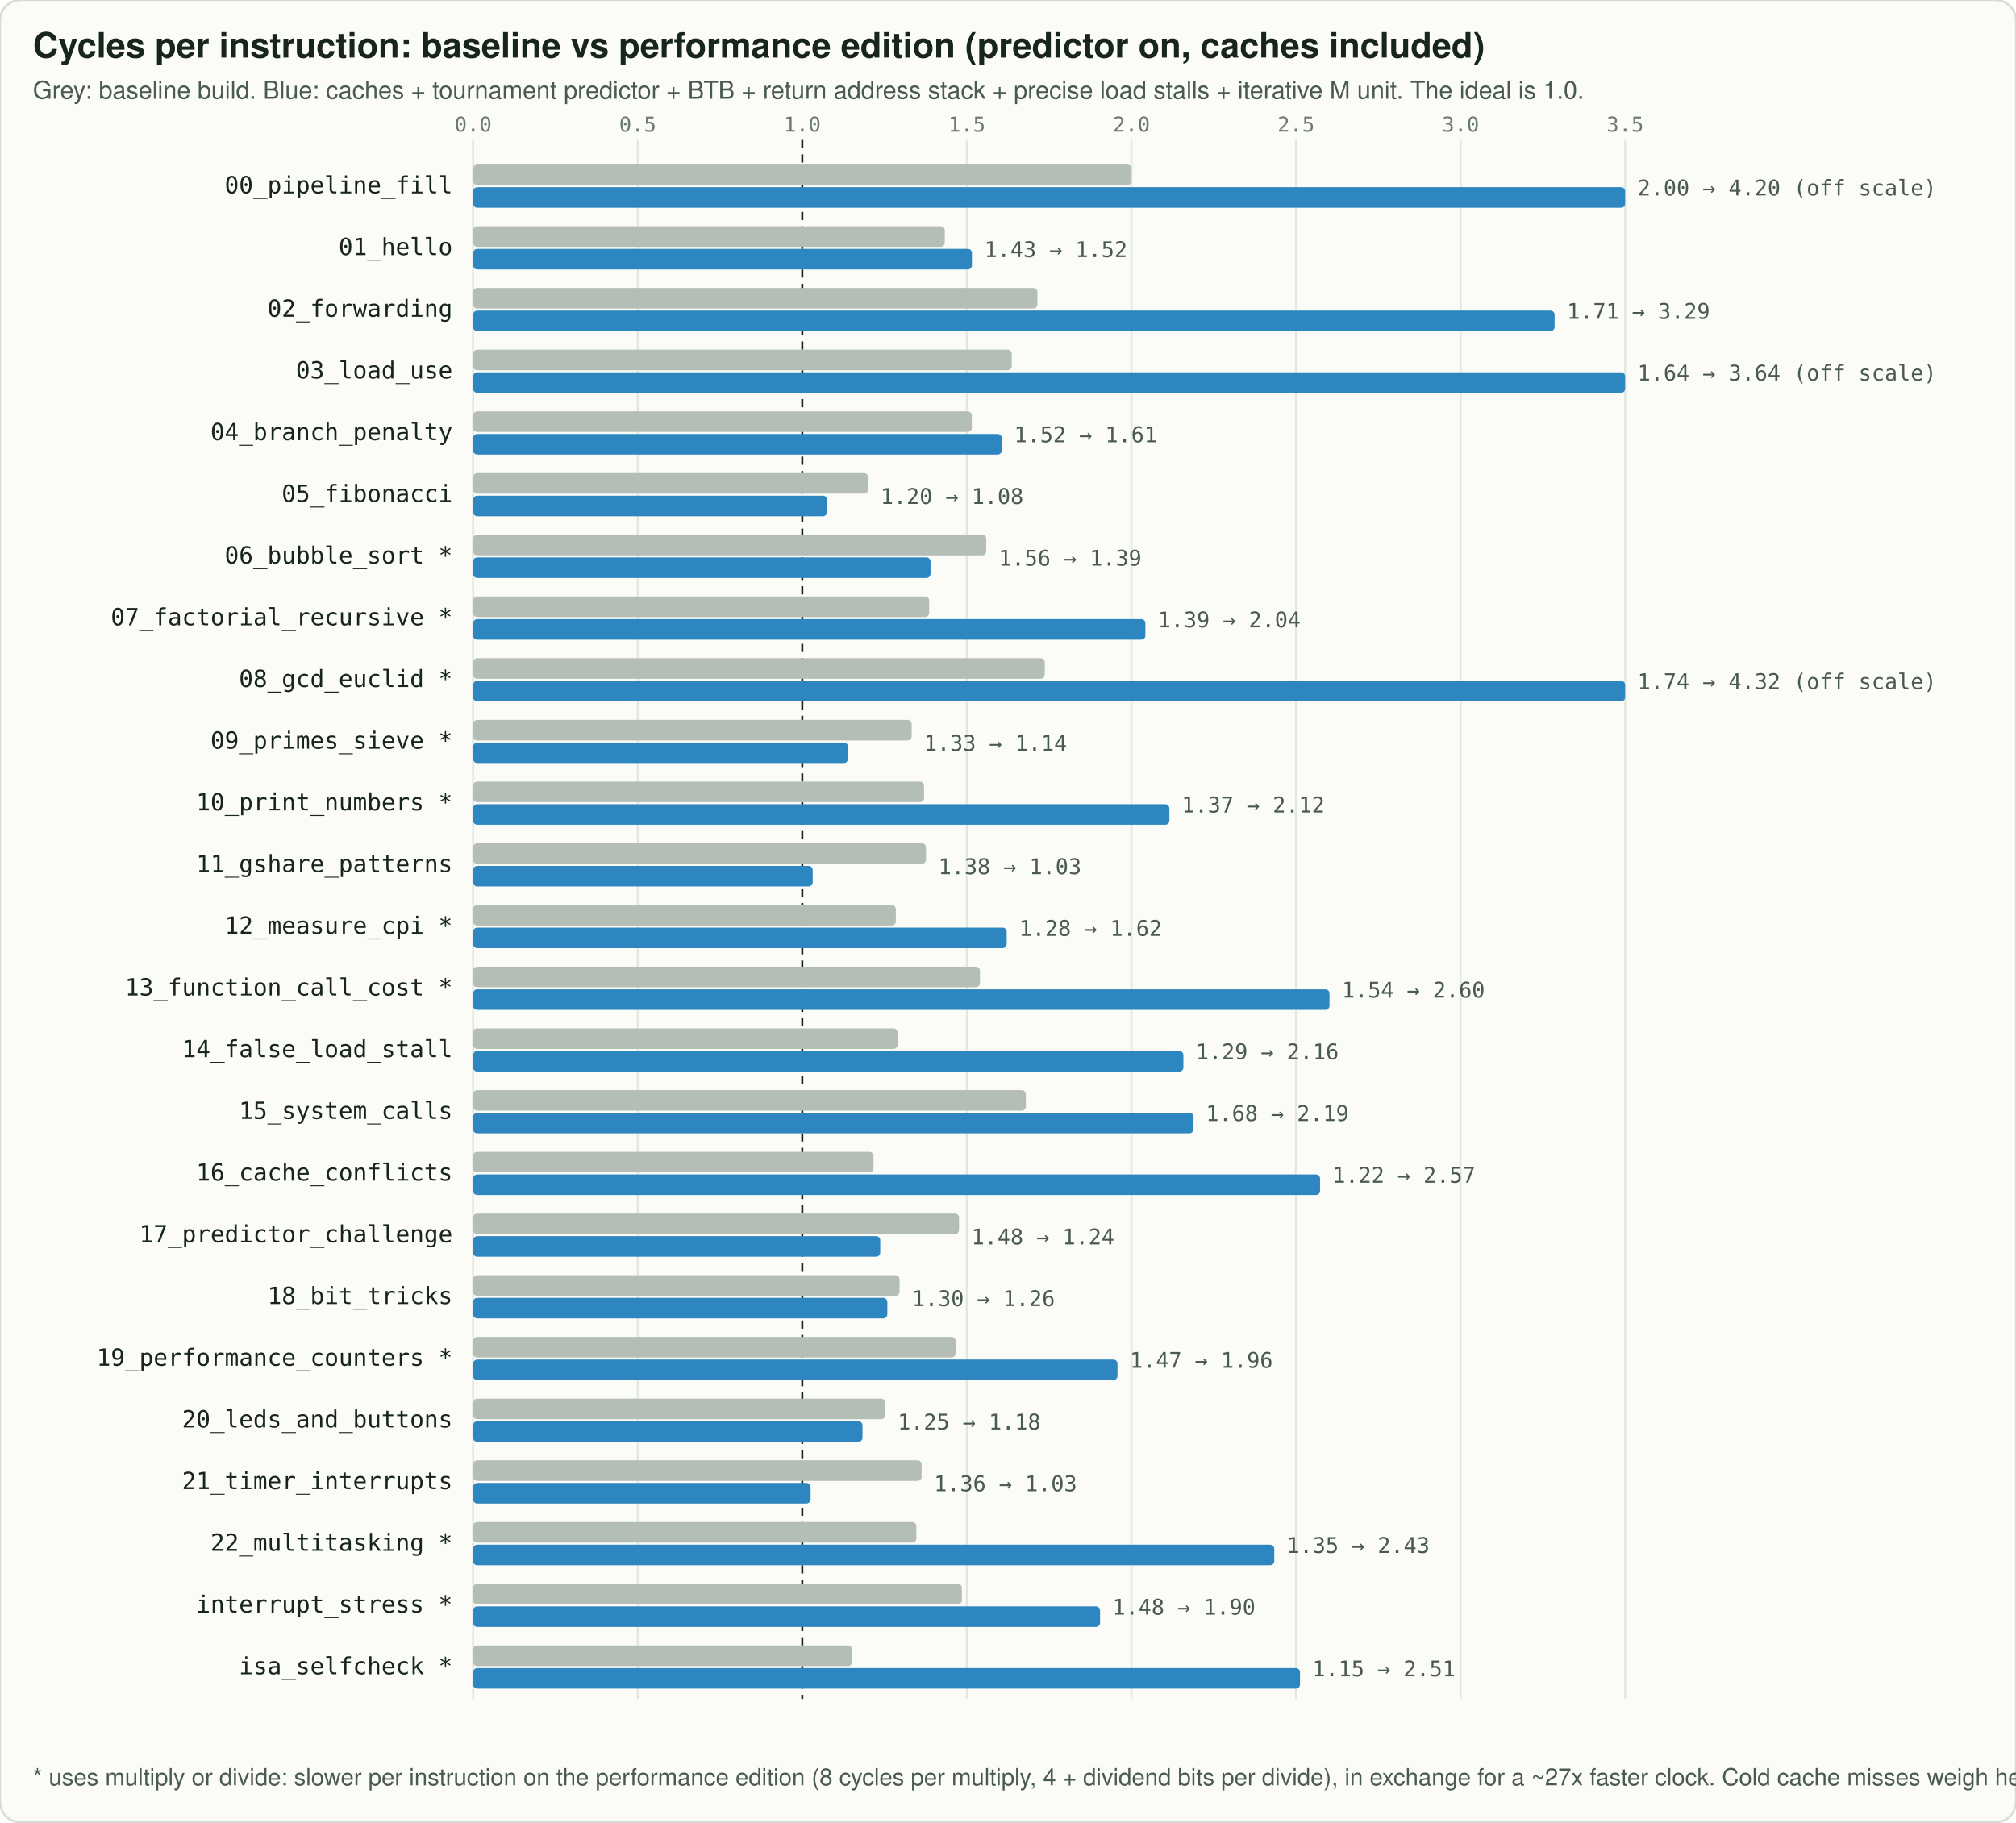
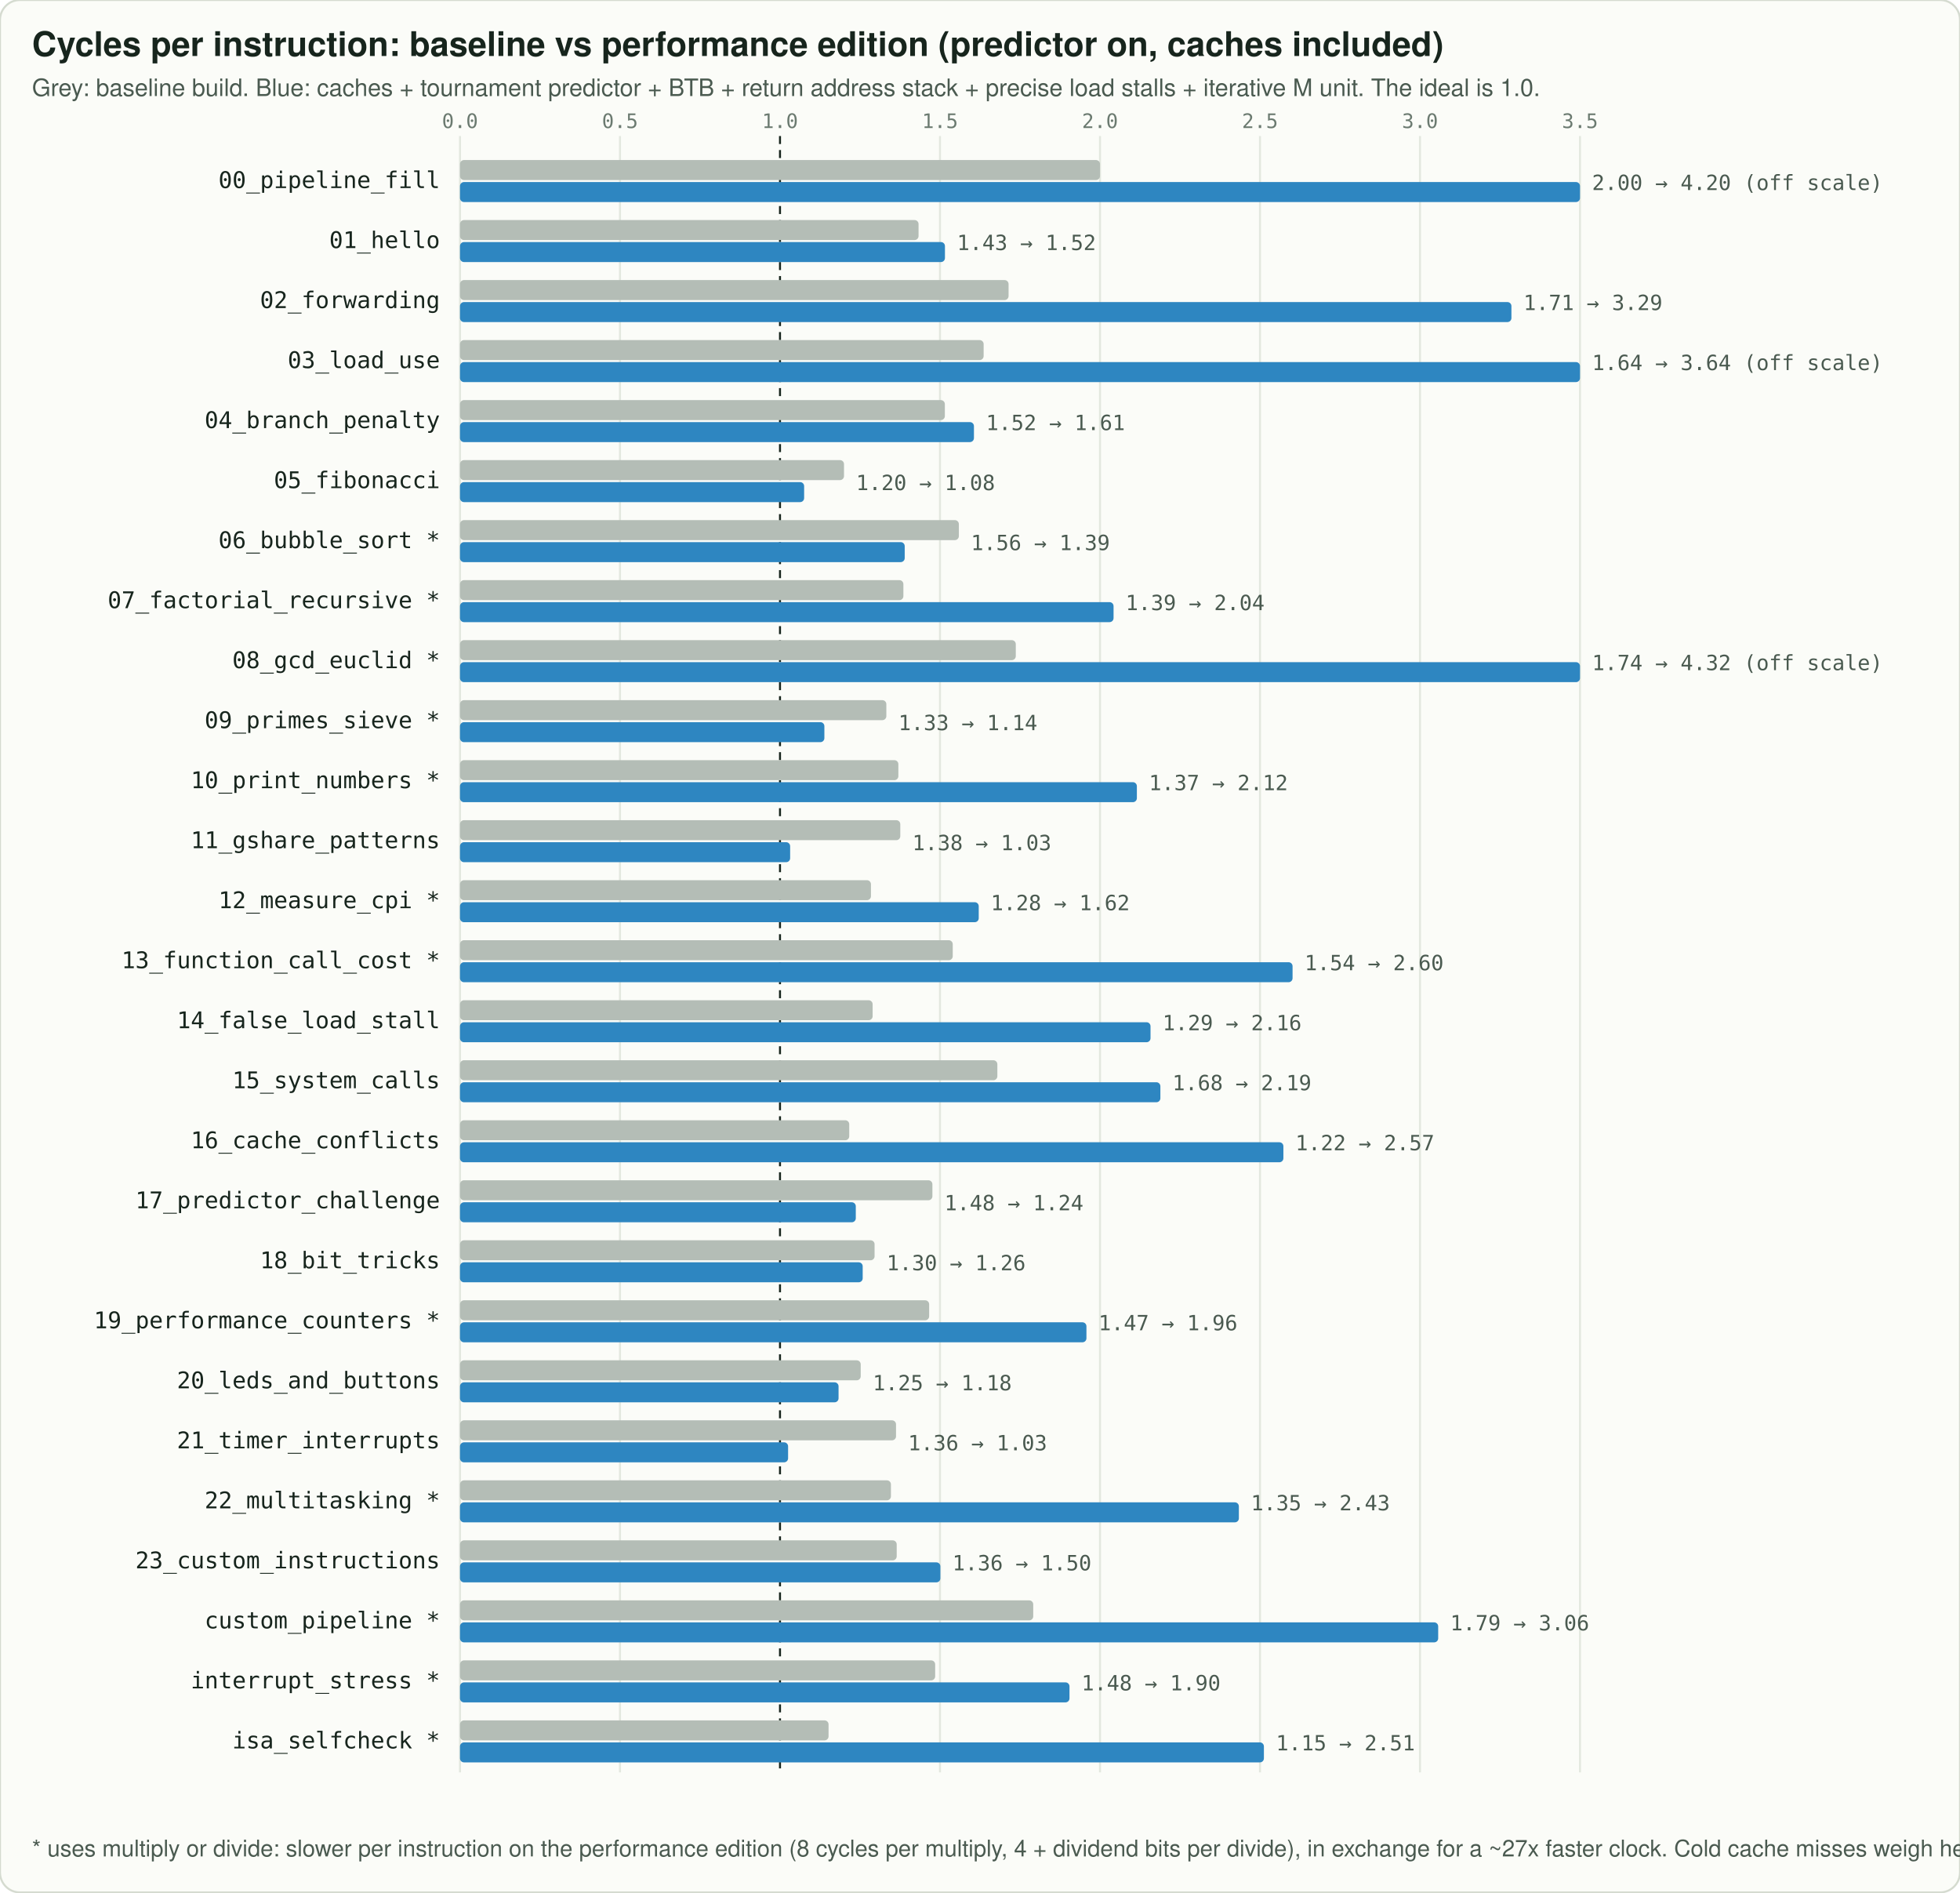
- <svg xmlns="http://www.w3.org/2000/svg" viewBox="0 0 980 886" width="980" height="886">
+ <svg xmlns="http://www.w3.org/2000/svg" viewBox="0 0 980 946" width="980" height="946">
  <rect width="100%" height="100%" rx="10" fill="#FBFCF8" stroke="#D5DBD0" />
  <text x="16" y="28" font-family="'IBM Plex Sans','Segoe UI',Helvetica,Arial,sans-serif" font-size="17" font-weight="600" fill="#17251D">Cycles per instruction: baseline vs performance edition (predictor on, caches included)</text>
  <text x="16" y="48" font-family="'IBM Plex Sans','Segoe UI',Helvetica,Arial,sans-serif" font-size="12" fill="#4A5A50">Grey: baseline build. Blue: caches + tournament predictor + BTB + return address stack + precise load stalls + iterative M unit. The ideal is 1.0.</text>
-   <line x1="230" x2="230" y1="68" y2="826" stroke="#E3E8DF" />
+   <line x1="230" x2="230" y1="68" y2="886" stroke="#E3E8DF" />
  <text x="230" y="64" font-family="'IBM Plex Mono',Consolas,monospace" font-size="10" fill="#6B7A70" text-anchor="middle">0.0</text>
-   <line x1="310" x2="310" y1="68" y2="826" stroke="#E3E8DF" />
+   <line x1="310" x2="310" y1="68" y2="886" stroke="#E3E8DF" />
  <text x="310" y="64" font-family="'IBM Plex Mono',Consolas,monospace" font-size="10" fill="#6B7A70" text-anchor="middle">0.5</text>
-   <line x1="390" x2="390" y1="68" y2="826" stroke="#17251D" stroke-dasharray="4 3" />
+   <line x1="390" x2="390" y1="68" y2="886" stroke="#17251D" stroke-dasharray="4 3" />
  <text x="390" y="64" font-family="'IBM Plex Mono',Consolas,monospace" font-size="10" fill="#6B7A70" text-anchor="middle">1.0</text>
-   <line x1="470" x2="470" y1="68" y2="826" stroke="#E3E8DF" />
+   <line x1="470" x2="470" y1="68" y2="886" stroke="#E3E8DF" />
  <text x="470" y="64" font-family="'IBM Plex Mono',Consolas,monospace" font-size="10" fill="#6B7A70" text-anchor="middle">1.5</text>
-   <line x1="550" x2="550" y1="68" y2="826" stroke="#E3E8DF" />
+   <line x1="550" x2="550" y1="68" y2="886" stroke="#E3E8DF" />
  <text x="550" y="64" font-family="'IBM Plex Mono',Consolas,monospace" font-size="10" fill="#6B7A70" text-anchor="middle">2.0</text>
-   <line x1="630" x2="630" y1="68" y2="826" stroke="#E3E8DF" />
+   <line x1="630" x2="630" y1="68" y2="886" stroke="#E3E8DF" />
  <text x="630" y="64" font-family="'IBM Plex Mono',Consolas,monospace" font-size="10" fill="#6B7A70" text-anchor="middle">2.5</text>
-   <line x1="710" x2="710" y1="68" y2="826" stroke="#E3E8DF" />
+   <line x1="710" x2="710" y1="68" y2="886" stroke="#E3E8DF" />
  <text x="710" y="64" font-family="'IBM Plex Mono',Consolas,monospace" font-size="10" fill="#6B7A70" text-anchor="middle">3.0</text>
-   <line x1="790" x2="790" y1="68" y2="826" stroke="#E3E8DF" />
+   <line x1="790" x2="790" y1="68" y2="886" stroke="#E3E8DF" />
  <text x="790" y="64" font-family="'IBM Plex Mono',Consolas,monospace" font-size="10" fill="#6B7A70" text-anchor="middle">3.5</text>
  <text x="220" y="94" font-family="'IBM Plex Mono',Consolas,monospace" font-size="11.5" fill="#17251D" text-anchor="end">00_pipeline_fill</text>
  <rect x="230" y="80" width="320" height="10" rx="2" fill="#B4BDB6" />
  <rect x="230" y="91" width="560" height="10" rx="2" fill="#2E86C1" />
  <text x="796" y="95" font-family="'IBM Plex Mono',Consolas,monospace" font-size="10.5" fill="#4A5A50">2.00 → 4.20 (off scale)</text>
  <text x="220" y="124" font-family="'IBM Plex Mono',Consolas,monospace" font-size="11.5" fill="#17251D" text-anchor="end">01_hello</text>
  <rect x="230" y="110" width="229.278" height="10" rx="2" fill="#B4BDB6" />
  <rect x="230" y="121" width="242.474" height="10" rx="2" fill="#2E86C1" />
  <text x="478.474" y="125" font-family="'IBM Plex Mono',Consolas,monospace" font-size="10.5" fill="#4A5A50">1.43 → 1.52</text>
  <text x="220" y="154" font-family="'IBM Plex Mono',Consolas,monospace" font-size="11.5" fill="#17251D" text-anchor="end">02_forwarding</text>
  <rect x="230" y="140" width="274.286" height="10" rx="2" fill="#B4BDB6" />
  <rect x="230" y="151" width="525.714" height="10" rx="2" fill="#2E86C1" />
  <text x="761.714" y="155" font-family="'IBM Plex Mono',Consolas,monospace" font-size="10.5" fill="#4A5A50">1.71 → 3.29</text>
  <text x="220" y="184" font-family="'IBM Plex Mono',Consolas,monospace" font-size="11.5" fill="#17251D" text-anchor="end">03_load_use</text>
  <rect x="230" y="170" width="261.818" height="10" rx="2" fill="#B4BDB6" />
  <rect x="230" y="181" width="560" height="10" rx="2" fill="#2E86C1" />
  <text x="796" y="185" font-family="'IBM Plex Mono',Consolas,monospace" font-size="10.5" fill="#4A5A50">1.64 → 3.64 (off scale)</text>
  <text x="220" y="214" font-family="'IBM Plex Mono',Consolas,monospace" font-size="11.5" fill="#17251D" text-anchor="end">04_branch_penalty</text>
  <rect x="230" y="200" width="242.424" height="10" rx="2" fill="#B4BDB6" />
  <rect x="230" y="211" width="256.97" height="10" rx="2" fill="#2E86C1" />
  <text x="492.97" y="215" font-family="'IBM Plex Mono',Consolas,monospace" font-size="10.5" fill="#4A5A50">1.52 → 1.61</text>
  <text x="220" y="244" font-family="'IBM Plex Mono',Consolas,monospace" font-size="11.5" fill="#17251D" text-anchor="end">05_fibonacci</text>
  <rect x="230" y="230" width="192" height="10" rx="2" fill="#B4BDB6" />
  <rect x="230" y="241" width="172.066" height="10" rx="2" fill="#2E86C1" />
  <text x="428" y="245" font-family="'IBM Plex Mono',Consolas,monospace" font-size="10.5" fill="#4A5A50">1.20 → 1.08</text>
  <text x="220" y="274" font-family="'IBM Plex Mono',Consolas,monospace" font-size="11.5" fill="#17251D" text-anchor="end">06_bubble_sort *</text>
  <rect x="230" y="260" width="249.431" height="10" rx="2" fill="#B4BDB6" />
  <rect x="230" y="271" width="222.358" height="10" rx="2" fill="#2E86C1" />
  <text x="485.431" y="275" font-family="'IBM Plex Mono',Consolas,monospace" font-size="10.5" fill="#4A5A50">1.56 → 1.39</text>
  <text x="220" y="304" font-family="'IBM Plex Mono',Consolas,monospace" font-size="11.5" fill="#17251D" text-anchor="end">07_factorial_recursive *</text>
  <rect x="230" y="290" width="221.695" height="10" rx="2" fill="#B4BDB6" />
  <rect x="230" y="301" width="326.78" height="10" rx="2" fill="#2E86C1" />
  <text x="562.78" y="305" font-family="'IBM Plex Mono',Consolas,monospace" font-size="10.5" fill="#4A5A50">1.39 → 2.04</text>
  <text x="220" y="334" font-family="'IBM Plex Mono',Consolas,monospace" font-size="11.5" fill="#17251D" text-anchor="end">08_gcd_euclid *</text>
  <rect x="230" y="320" width="277.895" height="10" rx="2" fill="#B4BDB6" />
  <rect x="230" y="331" width="560" height="10" rx="2" fill="#2E86C1" />
  <text x="796" y="335" font-family="'IBM Plex Mono',Consolas,monospace" font-size="10.5" fill="#4A5A50">1.74 → 4.32 (off scale)</text>
  <text x="220" y="364" font-family="'IBM Plex Mono',Consolas,monospace" font-size="11.5" fill="#17251D" text-anchor="end">09_primes_sieve *</text>
  <rect x="230" y="350" width="213.172" height="10" rx="2" fill="#B4BDB6" />
  <rect x="230" y="361" width="182.187" height="10" rx="2" fill="#2E86C1" />
  <text x="449.172" y="365" font-family="'IBM Plex Mono',Consolas,monospace" font-size="10.5" fill="#4A5A50">1.33 → 1.14</text>
  <text x="220" y="394" font-family="'IBM Plex Mono',Consolas,monospace" font-size="11.5" fill="#17251D" text-anchor="end">10_print_numbers *</text>
  <rect x="230" y="380" width="219.182" height="10" rx="2" fill="#B4BDB6" />
  <rect x="230" y="391" width="338.439" height="10" rx="2" fill="#2E86C1" />
  <text x="574.439" y="395" font-family="'IBM Plex Mono',Consolas,monospace" font-size="10.5" fill="#4A5A50">1.37 → 2.12</text>
  <text x="220" y="424" font-family="'IBM Plex Mono',Consolas,monospace" font-size="11.5" fill="#17251D" text-anchor="end">11_gshare_patterns</text>
  <rect x="230" y="410" width="220.145" height="10" rx="2" fill="#B4BDB6" />
  <rect x="230" y="421" width="165.072" height="10" rx="2" fill="#2E86C1" />
  <text x="456.145" y="425" font-family="'IBM Plex Mono',Consolas,monospace" font-size="10.5" fill="#4A5A50">1.38 → 1.03</text>
  <text x="220" y="454" font-family="'IBM Plex Mono',Consolas,monospace" font-size="11.5" fill="#17251D" text-anchor="end">12_measure_cpi *</text>
  <rect x="230" y="440" width="205.474" height="10" rx="2" fill="#B4BDB6" />
  <rect x="230" y="451" width="259.368" height="10" rx="2" fill="#2E86C1" />
  <text x="495.368" y="455" font-family="'IBM Plex Mono',Consolas,monospace" font-size="10.5" fill="#4A5A50">1.28 → 1.62</text>
  <text x="220" y="484" font-family="'IBM Plex Mono',Consolas,monospace" font-size="11.5" fill="#17251D" text-anchor="end">13_function_call_cost *</text>
  <rect x="230" y="470" width="246.372" height="10" rx="2" fill="#B4BDB6" />
  <rect x="230" y="481" width="416.283" height="10" rx="2" fill="#2E86C1" />
  <text x="652.283" y="485" font-family="'IBM Plex Mono',Consolas,monospace" font-size="10.5" fill="#4A5A50">1.54 → 2.60</text>
  <text x="220" y="514" font-family="'IBM Plex Mono',Consolas,monospace" font-size="11.5" fill="#17251D" text-anchor="end">14_false_load_stall</text>
  <rect x="230" y="500" width="206.316" height="10" rx="2" fill="#B4BDB6" />
  <rect x="230" y="511" width="345.263" height="10" rx="2" fill="#2E86C1" />
  <text x="581.263" y="515" font-family="'IBM Plex Mono',Consolas,monospace" font-size="10.5" fill="#4A5A50">1.29 → 2.16</text>
  <text x="220" y="544" font-family="'IBM Plex Mono',Consolas,monospace" font-size="11.5" fill="#17251D" text-anchor="end">15_system_calls</text>
  <rect x="230" y="530" width="268.679" height="10" rx="2" fill="#B4BDB6" />
  <rect x="230" y="541" width="350.189" height="10" rx="2" fill="#2E86C1" />
  <text x="586.189" y="545" font-family="'IBM Plex Mono',Consolas,monospace" font-size="10.5" fill="#4A5A50">1.68 → 2.19</text>
  <text x="220" y="574" font-family="'IBM Plex Mono',Consolas,monospace" font-size="11.5" fill="#17251D" text-anchor="end">16_cache_conflicts</text>
  <rect x="230" y="560" width="194.62" height="10" rx="2" fill="#B4BDB6" />
  <rect x="230" y="571" width="411.696" height="10" rx="2" fill="#2E86C1" />
  <text x="647.696" y="575" font-family="'IBM Plex Mono',Consolas,monospace" font-size="10.5" fill="#4A5A50">1.22 → 2.57</text>
  <text x="220" y="604" font-family="'IBM Plex Mono',Consolas,monospace" font-size="11.5" fill="#17251D" text-anchor="end">17_predictor_challenge</text>
  <rect x="230" y="590" width="236.201" height="10" rx="2" fill="#B4BDB6" />
  <rect x="230" y="601" width="197.896" height="10" rx="2" fill="#2E86C1" />
  <text x="472.201" y="605" font-family="'IBM Plex Mono',Consolas,monospace" font-size="10.5" fill="#4A5A50">1.48 → 1.24</text>
  <text x="220" y="634" font-family="'IBM Plex Mono',Consolas,monospace" font-size="11.5" fill="#17251D" text-anchor="end">18_bit_tricks</text>
  <rect x="230" y="620" width="207.292" height="10" rx="2" fill="#B4BDB6" />
  <rect x="230" y="631" width="201.345" height="10" rx="2" fill="#2E86C1" />
  <text x="443.292" y="635" font-family="'IBM Plex Mono',Consolas,monospace" font-size="10.5" fill="#4A5A50">1.30 → 1.26</text>
  <text x="220" y="664" font-family="'IBM Plex Mono',Consolas,monospace" font-size="11.5" fill="#17251D" text-anchor="end">19_performance_counters *</text>
  <rect x="230" y="650" width="234.576" height="10" rx="2" fill="#B4BDB6" />
  <rect x="230" y="661" width="313.22" height="10" rx="2" fill="#2E86C1" />
  <text x="549.22" y="665" font-family="'IBM Plex Mono',Consolas,monospace" font-size="10.5" fill="#4A5A50">1.47 → 1.96</text>
  <text x="220" y="694" font-family="'IBM Plex Mono',Consolas,monospace" font-size="11.5" fill="#17251D" text-anchor="end">20_leds_and_buttons</text>
  <rect x="230" y="680" width="200.356" height="10" rx="2" fill="#B4BDB6" />
  <rect x="230" y="691" width="189.278" height="10" rx="2" fill="#2E86C1" />
  <text x="436.356" y="695" font-family="'IBM Plex Mono',Consolas,monospace" font-size="10.5" fill="#4A5A50">1.25 → 1.18</text>
  <text x="220" y="724" font-family="'IBM Plex Mono',Consolas,monospace" font-size="11.5" fill="#17251D" text-anchor="end">21_timer_interrupts</text>
  <rect x="230" y="710" width="218.011" height="10" rx="2" fill="#B4BDB6" />
  <rect x="230" y="721" width="164.046" height="10" rx="2" fill="#2E86C1" />
  <text x="454.011" y="725" font-family="'IBM Plex Mono',Consolas,monospace" font-size="10.5" fill="#4A5A50">1.36 → 1.03</text>
  <text x="220" y="754" font-family="'IBM Plex Mono',Consolas,monospace" font-size="11.5" fill="#17251D" text-anchor="end">22_multitasking *</text>
  <rect x="230" y="740" width="215.465" height="10" rx="2" fill="#B4BDB6" />
  <rect x="230" y="751" width="389.433" height="10" rx="2" fill="#2E86C1" />
  <text x="625.433" y="755" font-family="'IBM Plex Mono',Consolas,monospace" font-size="10.5" fill="#4A5A50">1.35 → 2.43</text>
-   <text x="220" y="784" font-family="'IBM Plex Mono',Consolas,monospace" font-size="11.5" fill="#17251D" text-anchor="end">interrupt_stress *</text>
-   <rect x="230" y="770" width="237.582" height="10" rx="2" fill="#B4BDB6" />
-   <rect x="230" y="781" width="304.748" height="10" rx="2" fill="#2E86C1" />
-   <text x="540.748" y="785" font-family="'IBM Plex Mono',Consolas,monospace" font-size="10.5" fill="#4A5A50">1.48 → 1.90</text>
-   <text x="220" y="814" font-family="'IBM Plex Mono',Consolas,monospace" font-size="11.5" fill="#17251D" text-anchor="end">isa_selfcheck *</text>
-   <rect x="230" y="800" width="184.277" height="10" rx="2" fill="#B4BDB6" />
-   <rect x="230" y="811" width="401.952" height="10" rx="2" fill="#2E86C1" />
-   <text x="637.952" y="815" font-family="'IBM Plex Mono',Consolas,monospace" font-size="10.5" fill="#4A5A50">1.15 → 2.51</text>
-   <text x="16" y="868" font-family="'IBM Plex Sans','Segoe UI',Helvetica,Arial,sans-serif" font-size="11.5" fill="#4A5A50">* uses multiply or divide: slower per instruction on the performance edition (8 cycles per multiply, 4 + dividend bits per divide), in exchange for a ~27x faster clock. Cold cache misses weigh heavily on the shortest programs.</text>
+   <text x="220" y="784" font-family="'IBM Plex Mono',Consolas,monospace" font-size="11.5" fill="#17251D" text-anchor="end">23_custom_instructions</text>
+   <rect x="230" y="770" width="218.353" height="10" rx="2" fill="#B4BDB6" />
+   <rect x="230" y="781" width="240.188" height="10" rx="2" fill="#2E86C1" />
+   <text x="476.188" y="785" font-family="'IBM Plex Mono',Consolas,monospace" font-size="10.5" fill="#4A5A50">1.36 → 1.50</text>
+   <text x="220" y="814" font-family="'IBM Plex Mono',Consolas,monospace" font-size="11.5" fill="#17251D" text-anchor="end">custom_pipeline *</text>
+   <rect x="230" y="800" width="286.615" height="10" rx="2" fill="#B4BDB6" />
+   <rect x="230" y="811" width="489.093" height="10" rx="2" fill="#2E86C1" />
+   <text x="725.093" y="815" font-family="'IBM Plex Mono',Consolas,monospace" font-size="10.5" fill="#4A5A50">1.79 → 3.06</text>
+   <text x="220" y="844" font-family="'IBM Plex Mono',Consolas,monospace" font-size="11.5" fill="#17251D" text-anchor="end">interrupt_stress *</text>
+   <rect x="230" y="830" width="237.582" height="10" rx="2" fill="#B4BDB6" />
+   <rect x="230" y="841" width="304.748" height="10" rx="2" fill="#2E86C1" />
+   <text x="540.748" y="845" font-family="'IBM Plex Mono',Consolas,monospace" font-size="10.5" fill="#4A5A50">1.48 → 1.90</text>
+   <text x="220" y="874" font-family="'IBM Plex Mono',Consolas,monospace" font-size="11.5" fill="#17251D" text-anchor="end">isa_selfcheck *</text>
+   <rect x="230" y="860" width="184.277" height="10" rx="2" fill="#B4BDB6" />
+   <rect x="230" y="871" width="401.952" height="10" rx="2" fill="#2E86C1" />
+   <text x="637.952" y="875" font-family="'IBM Plex Mono',Consolas,monospace" font-size="10.5" fill="#4A5A50">1.15 → 2.51</text>
+   <text x="16" y="928" font-family="'IBM Plex Sans','Segoe UI',Helvetica,Arial,sans-serif" font-size="11.5" fill="#4A5A50">* uses multiply or divide: slower per instruction on the performance edition (8 cycles per multiply, 4 + dividend bits per divide), in exchange for a ~27x faster clock. Cold cache misses weigh heavily on the shortest programs.</text>
</svg>
